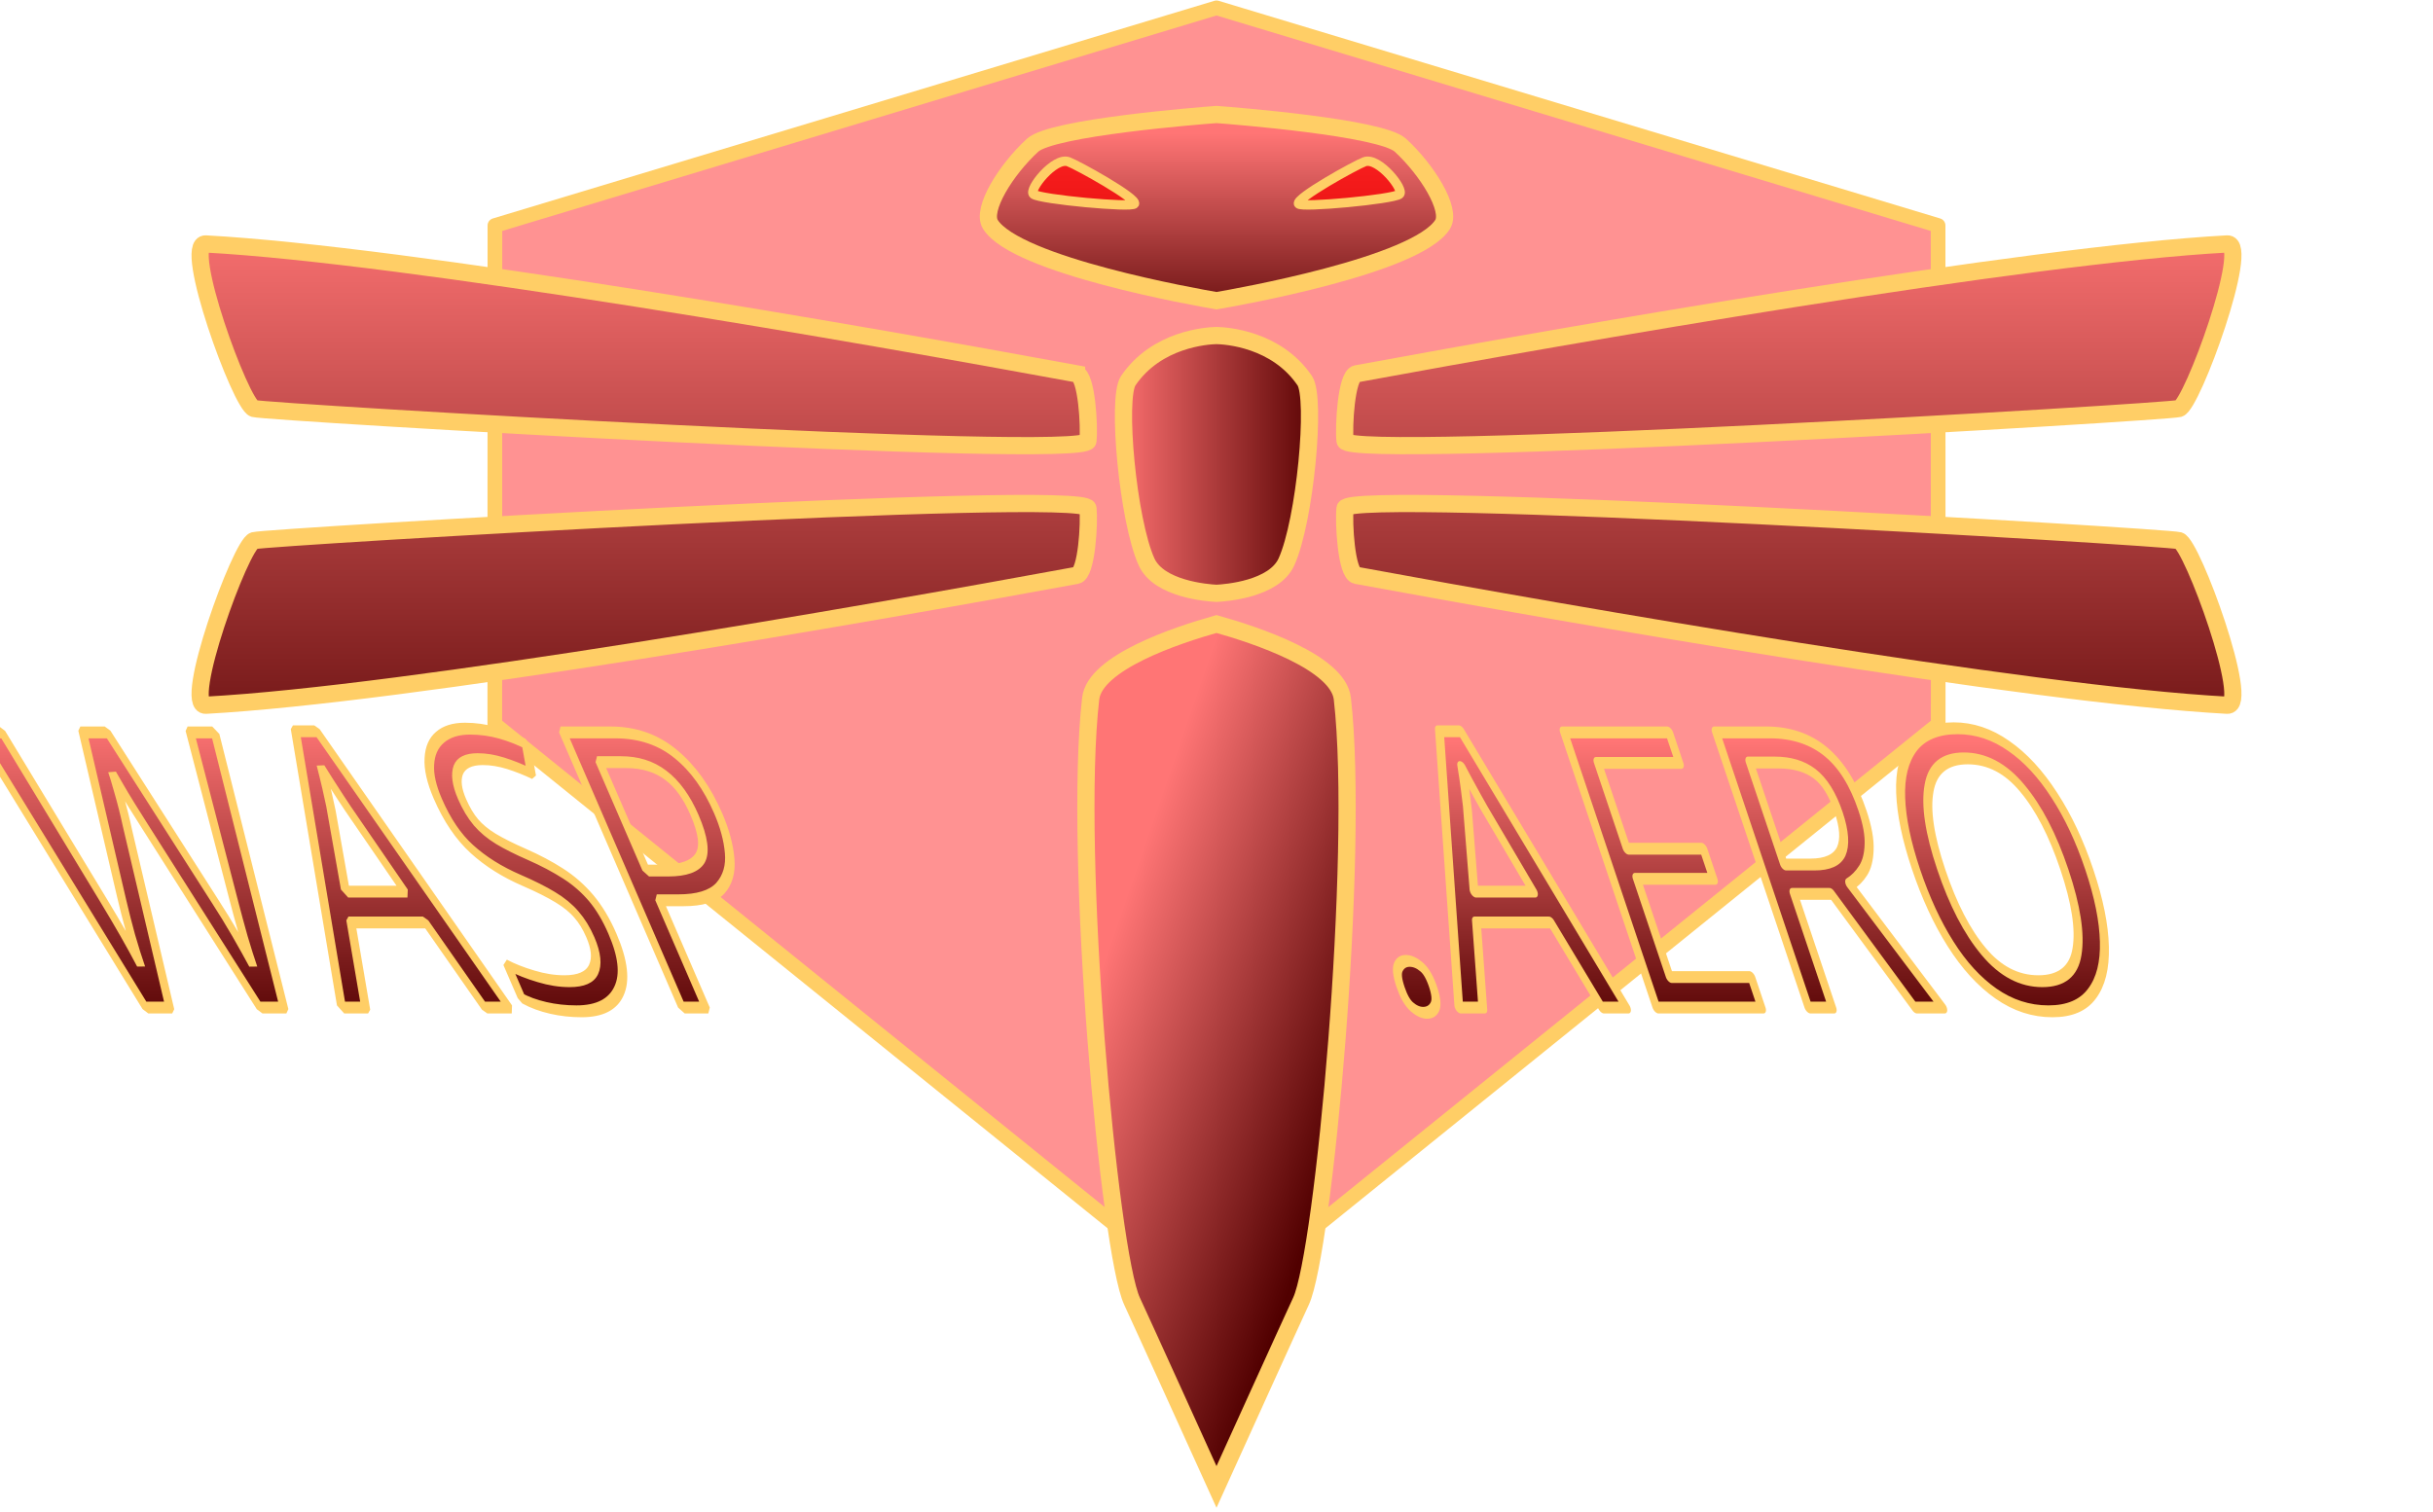
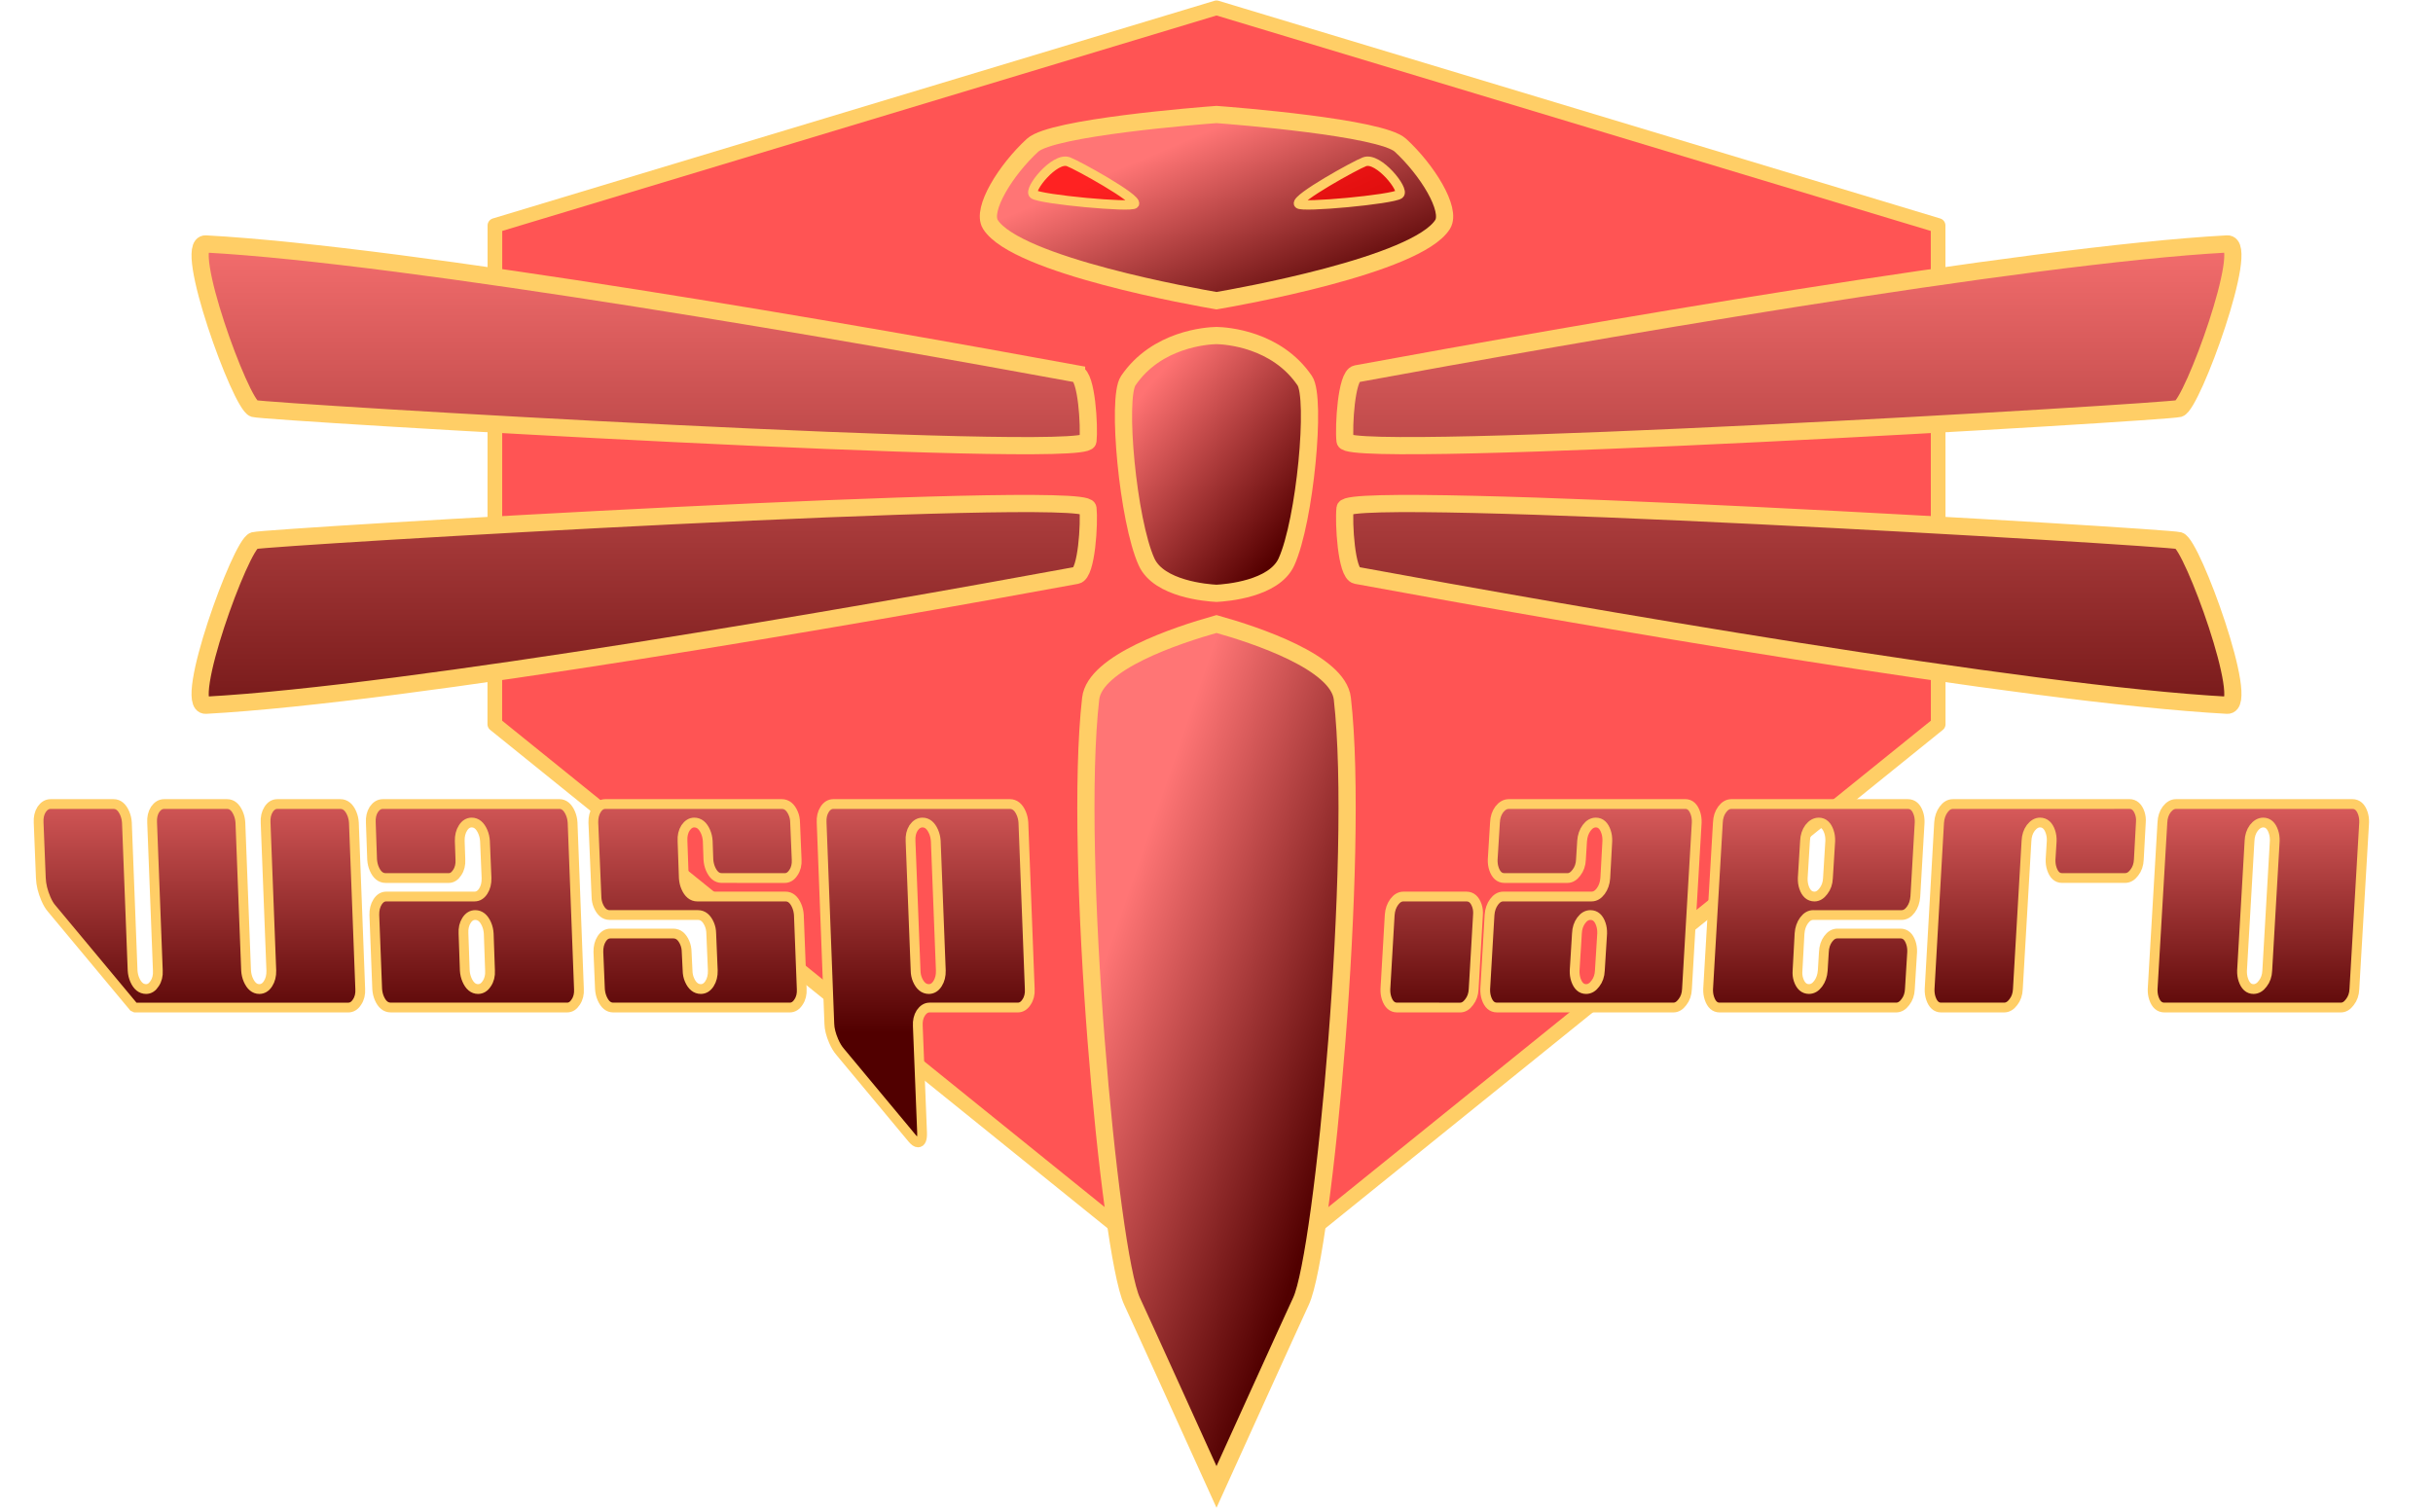
<svg xmlns="http://www.w3.org/2000/svg" xmlns:xlink="http://www.w3.org/1999/xlink" width="248.831mm" height="154.608mm" viewBox="0 0 248.831 154.608" version="1.1" id="svg1" xml:space="preserve">
  <defs id="defs1">
    <linearGradient id="linearGradient1">
      <stop style="stop-color:#550000;stop-opacity:1;" offset="0" id="stop1" />
      <stop style="stop-color:#ff7272;stop-opacity:1;" offset="1" id="stop2" />
    </linearGradient>
    <linearGradient id="linearGradient17">
      <stop style="stop-color:#510000;stop-opacity:1;" offset="0.214" id="stop17" />
      <stop style="stop-color:#ff7575;stop-opacity:1;" offset="0.656" id="stop18" />
    </linearGradient>
    <linearGradient id="linearGradient15">
      <stop style="stop-color:#510000;stop-opacity:1;" offset="0" id="stop15" />
      <stop style="stop-color:#ff7575;stop-opacity:1;" offset="1" id="stop16" />
    </linearGradient>
    <linearGradient id="linearGradient13">
      <stop style="stop-color:#510000;stop-opacity:1;" offset="0.317" id="stop13" />
      <stop style="stop-color:#ff7575;stop-opacity:1;" offset="0.633" id="stop14" />
    </linearGradient>
    <linearGradient id="linearGradient7">
      <stop style="stop-color:#510000;stop-opacity:1;" offset="0.418" id="stop7" />
      <stop style="stop-color:#ff7575;stop-opacity:1;" offset="0.607" id="stop8" />
    </linearGradient>
    <linearGradient id="linearGradient5">
      <stop style="stop-color:#510000;stop-opacity:1;" offset="0.46" id="stop5" />
      <stop style="stop-color:#ff7575;stop-opacity:1;" offset="0.668" id="stop6" />
    </linearGradient>
    <rect x="-332.229" y="42.994" width="459.909" height="40.389" id="rect18" />
    <rect x="-281.134" y="34.374" width="696.082" height="163.278" id="rect17" />
    <rect x="-281.134" y="34.374" width="696.082" height="163.278" id="rect17-4" />
    <rect x="-281.134" y="34.374" width="696.082" height="163.278" id="rect34" />
    <rect x="-332.229" y="42.994" width="459.909" height="40.389" id="rect35" />
    <rect x="-281.134" y="34.374" width="696.082" height="163.278" id="rect36" />
    <rect x="-281.134" y="34.374" width="696.082" height="163.278" id="rect109" />
    <rect x="-332.229" y="42.994" width="459.909" height="40.389" id="rect110" />
    <rect x="-281.134" y="34.374" width="696.082" height="163.278" id="rect111" />
    <rect x="-281.134" y="34.374" width="696.082" height="163.278" id="rect112" />
    <rect x="-332.229" y="42.994" width="459.909" height="40.389" id="rect113" />
    <rect x="-281.134" y="34.374" width="696.082" height="163.278" id="rect114" />
    <filter style="color-interpolation-filters:sRGB" id="filter192" x="0" y="0" width="1" height="1">
      <feComposite in2="SourceGraphic" operator="arithmetic" k1="0" k2="1" result="composite1" id="feComposite191" k3="0" k4="0" />
      <feColorMatrix in="composite1" values="1" type="saturate" result="colormatrix1" id="feColorMatrix191" />
      <feFlood flood-opacity="1" flood-color="rgb(90,52,43)" result="flood1" id="feFlood191" />
      <feBlend in="flood1" in2="colormatrix1" mode="multiply" result="blend1" id="feBlend191" />
      <feBlend in2="blend1" mode="screen" result="blend2" id="feBlend192" />
      <feColorMatrix in="blend2" values="1" type="saturate" result="colormatrix2" id="feColorMatrix192" />
      <feComposite in="colormatrix2" in2="SourceGraphic" operator="in" result="fbSourceGraphic" id="feComposite192" />
      <feColorMatrix result="fbSourceGraphicAlpha" in="fbSourceGraphic" values="0 0 0 -1 0 0 0 0 -1 0 0 0 0 -1 0 0 0 0 1 0" id="feColorMatrix56" />
      <feColorMatrix id="feColorMatrix57" type="hueRotate" values="215" result="color1" in="fbSourceGraphic" />
      <feColorMatrix id="feColorMatrix58" type="saturate" values="0.6" result="color2" />
    </filter>
    <rect x="-281.134" y="34.374" width="696.082" height="163.278" id="rect259" />
    <rect x="-281.134" y="34.374" width="696.082" height="163.278" id="rect260" />
    <rect x="-332.229" y="42.994" width="459.909" height="40.389" id="rect261" />
    <rect x="-332.229" y="42.994" width="459.909" height="40.389" id="rect262" />
-     <linearGradient xlink:href="#linearGradient5" id="linearGradient6" x1="-250.304" y1="67.424" x2="-250.304" y2="5.275" gradientUnits="userSpaceOnUse" spreadMethod="pad" />
-     <linearGradient xlink:href="#linearGradient7" id="linearGradient8" x1="-249.432" y1="65.416" x2="-249.432" y2="1.683" gradientUnits="userSpaceOnUse" />
+     <linearGradient xlink:href="#linearGradient5" id="linearGradient6" x1="-250.304" y1="67.424" x2="-250.304" y2="5.275" gradientUnits="userSpaceOnUse" spreadMethod="pad" gradientTransform="matrix(1.679195,0,1.06587,2.464146,421.7367,74.32648)" />
+     <linearGradient xlink:href="#linearGradient7" id="linearGradient8" x1="-249.432" y1="65.416" x2="-249.432" y2="1.683" gradientUnits="userSpaceOnUse" gradientTransform="matrix(1.679195,0,0.8273103,2.464146,563.2452,74.32648)" />
    <linearGradient xlink:href="#linearGradient13" id="linearGradient14" x1="110.716" y1="229.568" x2="110.716" y2="19.569" gradientUnits="userSpaceOnUse" />
    <linearGradient xlink:href="#linearGradient15" id="linearGradient16" x1="118.648" y1="187.685" x2="91.4" y2="178.302" gradientUnits="userSpaceOnUse" />
-     <linearGradient xlink:href="#linearGradient17" id="linearGradient18" x1="101.265" y1="120.078" x2="101.265" y2="71.317" gradientUnits="userSpaceOnUse" />
-     <linearGradient xlink:href="#linearGradient1" id="linearGradient2" x1="115.562" y1="111.848" x2="94.438" y2="111.848" gradientUnits="userSpaceOnUse" />
+     <linearGradient xlink:href="#linearGradient17" id="linearGradient18" x1="110.792" y1="118.14" x2="91.739" y2="73.255" gradientUnits="userSpaceOnUse" />
+     <linearGradient xlink:href="#linearGradient1" id="linearGradient2" x1="113.091" y1="118.637" x2="96.909" y2="105.059" gradientUnits="userSpaceOnUse" />
  </defs>
  <g id="layer1" transform="translate(19.58306,-64.33654)">
-     <path style="fill:#ff4343;fill-opacity:0.58;stroke:#ffce66;stroke-width:1.5;stroke-linejoin:round;stroke-miterlimit:0;stroke-dasharray:none;stroke-dashoffset:4.482;stroke-opacity:1" d="m 103.468,65.137 -73.8,22.267 -0.01,51.015 73.81,59.597 73.81,-59.597 -0.01,-51.015 z" id="path245" transform="translate(1.364879)" />
+     <path style="fill:#ff5454;fill-opacity:1;stroke:#ffce66;stroke-width:1.5;stroke-linejoin:round;stroke-miterlimit:0;stroke-dasharray:none;stroke-dashoffset:4.482;stroke-opacity:1" d="m 103.468,65.137 -73.8,22.267 -0.01,51.015 73.81,59.597 73.81,-59.597 -0.01,-51.015 z" id="path1" transform="translate(1.364879)" />
    <path style="fill:url(#linearGradient18);stroke:#ffce66;stroke-width:1.759;stroke-dasharray:none;stroke-opacity:1" d="m 101.098,105.221 c -1.931,-0.33 -20.487,-3.597 -23.126,-7.806 -0.954,-1.522 1.6,-5.607 4.323,-8.104 1.988,-1.823 17.018,-3.004 18.803,-3.138 1.784,0.134 16.815,1.315 18.803,3.138 2.722,2.496 5.276,6.582 4.323,8.104 -2.638,4.209 -21.194,7.477 -23.126,7.806 z" id="path257" transform="translate(3.734605,-10.12338)" />
    <path style="fill:#ff0000;fill-opacity:0.705;stroke:#ffce66;stroke-width:0.959;stroke-dasharray:none;stroke-opacity:1" d="m 87.92,89.49 c -1.419,-0.517 -4.137,2.891 -3.563,3.328 0.693,0.527 10.068,1.4 10.318,0.977 0.329,-0.554 -5.84,-3.972 -6.756,-4.306 z m 30.293,0 c 1.419,-0.517 4.137,2.891 3.563,3.328 -0.693,0.527 -10.068,1.4 -10.318,0.977 -0.329,-0.554 5.84,-3.972 6.756,-4.306 z" id="path258" transform="translate(1.765625,-8.60887)" />
    <path style="fill:url(#linearGradient2);stroke:#ffce66;stroke-width:1.759;stroke-dasharray:none;stroke-opacity:1" d="m 104.832,98.66 c -0.989,0.023 -6.127,0.351 -9.027,4.623 -1.203,1.772 -0.031,14.347 1.875,18.537 1.263,2.777 6.169,3.162 7.152,3.212 0.983,-0.05 5.889,-0.434 7.152,-3.212 1.905,-4.19 3.078,-16.765 1.875,-18.537 -2.9,-4.272 -8.038,-4.6 -9.027,-4.623 z" id="path259" />
    <path style="fill:url(#linearGradient16);fill-rule:nonzero;stroke:#ffce66;stroke-width:1.759;stroke-dasharray:none;stroke-opacity:1" d="m 104.857,226.36 c -1.153,-2.545 -7.652,-16.88 -8.64,-18.996 -2.319,-4.965 -6.062,-45.655 -4.229,-61.651 0.423,-3.689 8.753,-6.471 12.869,-7.627 4.116,1.155 12.447,3.937 12.869,7.627 1.833,15.996 -1.91,56.686 -4.229,61.651 -0.988,2.116 -7.487,16.451 -8.64,18.996 z" id="path253" transform="translate(-0.02418479,-9.915943)" />
-     <text xml:space="preserve" transform="matrix(1.679195,0,1.06587,2.464146,421.7367,74.32648)" id="text249" style="font-style:normal;font-variant:normal;font-weight:normal;font-stretch:normal;font-size:16px;line-height:0.2;font-family:'Planet Kosmos';-inkscape-font-specification:'Planet Kosmos, Normal';font-variant-ligatures:normal;font-variant-caps:normal;font-variant-numeric:normal;font-variant-east-asian:normal;writing-mode:lr-tb;direction:ltr;white-space:pre;shape-inside:url(#rect259);display:inline;fill:url(#linearGradient6);stroke:#ffce66;stroke-width:0.492;stroke-linecap:square;stroke-linejoin:miter;stroke-miterlimit:0;stroke-dasharray:none;stroke-opacity:1">
-       <tspan x="-281.133" y="37.773" id="tspan9">W<tspan style="font-size:1.041px" id="tspan7"> </tspan>A<tspan style="font-size:0.694px" id="tspan8"> </tspan>SP</tspan>
-     </text>
    <path style="fill:url(#linearGradient14);stroke:#ffce66;stroke-width:1.759;stroke-dasharray:none;stroke-opacity:1" d="M 96.237,114.258 C 74.198,110.199 27.794,102.094 7.176,100.974 c -2.445,-0.133 3.596,16.469 4.933,16.84 1.337,0.371 85.071,5.348 85.294,3.307 0.158,-1.442 -0.123,-6.67 -1.166,-6.862 z m 28.624,0 c 22.039,-4.059 68.443,-12.164 89.061,-13.285 2.445,-0.133 -3.596,16.469 -4.933,16.84 -1.337,0.371 -85.071,5.348 -85.294,3.307 -0.158,-1.442 0.123,-6.67 1.166,-6.862 z m -28.624,20.621 c -22.039,4.059 -68.443,12.164 -89.061,13.285 -2.445,0.133 3.596,-16.469 4.933,-16.84 1.337,-0.371 85.071,-5.348 85.294,-3.307 0.158,1.442 -0.123,6.67 -1.166,6.862 z m 28.624,0 c 22.039,4.059 68.443,12.164 89.061,13.285 2.445,0.133 -3.596,-16.469 -4.933,-16.84 -1.337,-0.371 -85.071,-5.348 -85.294,-3.307 -0.158,1.442 0.123,6.67 1.166,6.862 z" id="path246" transform="translate(-5.71611,-11.68325)" />
-     <text xml:space="preserve" transform="matrix(1.679195,0,0.8273103,2.464146,563.2452,74.32648)" id="text253" style="font-style:normal;font-variant:normal;font-weight:normal;font-stretch:normal;font-size:16px;line-height:0.2;font-family:'Planet Kosmos';-inkscape-font-specification:'Planet Kosmos, Normal';font-variant-ligatures:normal;font-variant-caps:normal;font-variant-numeric:normal;font-variant-east-asian:normal;writing-mode:lr-tb;direction:ltr;white-space:pre;shape-inside:url(#rect260);display:inline;fill:url(#linearGradient8);stroke:#ffce66;stroke-width:0.492;stroke-linejoin:round;stroke-miterlimit:0;stroke-dasharray:none;stroke-opacity:1">
-       <tspan x="-281.133" y="37.773" id="tspan12">.A<tspan style="font-size:1.041px" id="tspan10"> </tspan>E<tspan style="font-size:1.387px" id="tspan11"> </tspan>RO</tspan>
-     </text>
+     <path d="m 8.778,146.588 q -0.537,0 -0.89,0.552 -0.352,0.552 -0.307,1.34 l 0.584,15.14 q 0.019,0.789 -0.334,1.34 -0.352,0.552 -0.89,0.552 -0.725,0 -1.135,-0.946 -0.188,-0.434 -0.221,-0.946 L 5.002,148.481 Q 4.969,147.968 4.781,147.535 4.372,146.588 3.647,146.588 h -6.448 q -0.537,0 -0.917,0.552 -0.352,0.552 -0.307,1.34 l 0.584,15.14 q 0.046,0.789 -0.334,1.34 -0.352,0.552 -0.863,0.552 -0.752,0 -1.162,-0.946 -0.188,-0.434 -0.221,-0.946 l -0.584,-15.14 q -0.034,-0.513 -0.221,-0.946 -0.409,-0.946 -1.135,-0.946 H -14.408 q -0.537,0 -0.917,0.552 -0.352,0.552 -0.307,1.34 l 0.226,5.677 q 0.04,1.025 0.518,2.129 0.273,0.631 0.588,0.986 l 8.44,10.133 H 16.036 q 0.537,0 0.89,-0.552 0.379,-0.552 0.334,-1.341 l -0.651,-17.032 q -0.034,-0.513 -0.221,-0.946 -0.409,-0.946 -1.162,-0.946 z m 10.788,0 q -0.537,0 -0.917,0.552 -0.352,0.552 -0.307,1.34 l 0.133,3.785 q 0.034,0.513 0.221,0.946 0.409,0.946 1.162,0.946 h 6.448 q 0.51,0 0.863,-0.552 0.379,-0.552 0.334,-1.341 l -0.066,-1.892 q -0.019,-0.789 0.334,-1.341 0.352,-0.552 0.89,-0.552 v 0 q 0.725,0 1.135,0.946 0.188,0.434 0.221,0.946 l 0.159,3.785 q 0.019,0.789 -0.334,1.34 -0.352,0.552 -0.89,0.552 v 0 H 19.925 q -0.537,0 -0.89,0.552 -0.352,0.552 -0.334,1.34 l 0.292,7.57 q 0.034,0.513 0.221,0.946 0.409,0.946 1.162,0.946 H 38.431 q 0.51,0 0.863,-0.552 0.379,-0.552 0.334,-1.341 l -0.651,-17.032 q -0.034,-0.513 -0.221,-0.946 -0.409,-0.946 -1.135,-0.946 z m 10.967,17.032 q 0.046,0.789 -0.334,1.34 -0.352,0.552 -0.89,0.552 v 0 q -0.725,0 -1.135,-0.946 -0.188,-0.434 -0.221,-0.946 l -0.133,-3.785 q -0.046,-0.789 0.307,-1.341 0.352,-0.552 0.89,-0.552 v 0 q 0.752,0 1.162,0.946 0.188,0.434 0.221,0.946 z m 30.137,-9.462 q 0.537,0 0.89,-0.552 0.379,-0.552 0.334,-1.341 l -0.159,-3.785 q -0.007,-0.513 -0.194,-0.946 -0.409,-0.946 -1.162,-0.946 H 42.324 q -0.537,0 -0.89,0.552 -0.352,0.552 -0.334,1.34 l 0.319,7.57 q 0.007,0.513 0.194,0.946 0.409,0.946 1.162,0.946 h 9.027 q 0.752,0 1.162,0.946 0.188,0.434 0.194,0.946 l 0.159,3.785 q 0.019,0.789 -0.334,1.34 -0.352,0.552 -0.89,0.552 -0.752,0 -1.162,-0.946 -0.188,-0.434 -0.194,-0.946 l -0.093,-1.892 q -0.007,-0.513 -0.194,-0.946 -0.409,-0.946 -1.162,-0.946 h -6.448 q -0.537,0 -0.89,0.552 -0.352,0.552 -0.334,1.34 l 0.159,3.785 q 0.034,0.513 0.221,0.946 0.409,0.946 1.135,0.946 H 61.188 q 0.537,0 0.89,-0.552 0.379,-0.552 0.334,-1.341 l -0.292,-7.57 q -0.034,-0.513 -0.221,-0.946 -0.409,-0.946 -1.135,-0.946 H 51.736 q -0.752,0 -1.162,-0.946 -0.188,-0.434 -0.221,-0.946 l -0.133,-3.785 q -0.046,-0.789 0.307,-1.341 0.379,-0.552 0.89,-0.552 0.752,0 1.162,0.946 0.188,0.434 0.221,0.946 l 0.066,1.892 q 0.034,0.513 0.221,0.946 0.409,0.946 1.135,0.946 z m 4.974,-7.57 q -0.537,0 -0.89,0.552 -0.352,0.552 -0.307,1.34 l 0.788,20.581 q 0.019,0.789 0.445,1.774 0.29,0.67 0.666,1.104 l 7.384,8.871 q 0.332,0.394 0.574,0.394 0.457,0 0.416,-1.025 l -0.435,-10.882 q -0.046,-0.789 0.307,-1.341 0.379,-0.552 0.89,-0.552 v 0 h 9.027 q 0.537,0 0.89,-0.552 0.379,-0.552 0.334,-1.341 l -0.651,-17.032 q -0.034,-0.513 -0.221,-0.946 -0.409,-0.946 -1.162,-0.946 z m 10.994,17.032 q 0.019,0.789 -0.334,1.34 -0.352,0.552 -0.89,0.552 v 0 q -0.752,0 -1.162,-0.946 -0.188,-0.434 -0.194,-0.946 L 73.542,150.373 q -0.046,-0.789 0.307,-1.341 0.379,-0.552 0.917,-0.552 v 0 q 0.725,0 1.135,0.946 0.188,0.434 0.221,0.946 z" id="text249" style="font-size:16px;line-height:0.2;font-family:'Planet Kosmos';-inkscape-font-specification:'Planet Kosmos, Normal';white-space:pre;fill:url(#linearGradient6);stroke:#ffce66;stroke-width:1;stroke-linecap:square;stroke-miterlimit:0" aria-label="W A SP" />
+     <path d="m 129.753,167.405 q 0.51,0 0.916,-0.552 0.433,-0.552 0.463,-1.341 l 0.441,-7.57 q 0.043,-0.513 -0.103,-0.946 -0.318,-0.946 -1.07,-0.946 h -6.448 q -0.537,0 -0.943,0.552 -0.406,0.552 -0.463,1.34 l -0.441,7.57 q -0.016,0.513 0.13,0.946 0.318,0.946 1.07,0.946 z m 4.967,-20.817 q -0.537,0 -0.97,0.552 -0.406,0.552 -0.437,1.34 l -0.234,3.785 q -0.016,0.513 0.13,0.946 0.318,0.946 1.07,0.946 h 6.448 q 0.51,0 0.916,-0.552 0.433,-0.552 0.463,-1.341 l 0.117,-1.892 q 0.058,-0.789 0.463,-1.341 0.406,-0.552 0.943,-0.552 v 0 q 0.725,0 1.043,0.946 0.146,0.434 0.13,0.946 l -0.207,3.785 q -0.058,0.789 -0.463,1.34 -0.406,0.552 -0.943,0.552 v 0 h -9.027 q -0.537,0 -0.943,0.552 -0.406,0.552 -0.463,1.34 l -0.441,7.57 q -0.016,0.513 0.13,0.946 0.318,0.946 1.07,0.946 h 18.055 q 0.51,0 0.916,-0.552 0.433,-0.552 0.463,-1.341 l 0.998,-17.032 q 0.016,-0.513 -0.13,-0.946 -0.318,-0.946 -1.043,-0.946 z m 9.319,17.032 q -0.031,0.789 -0.463,1.34 -0.406,0.552 -0.943,0.552 v 0 q -0.725,0 -1.043,-0.946 -0.146,-0.434 -0.13,-0.946 l 0.234,-3.785 q 0.031,-0.789 0.437,-1.341 0.406,-0.552 0.943,-0.552 v 0 q 0.752,0 1.07,0.946 0.146,0.434 0.13,0.946 z m 21.832,-5.677 h 9.027 q 0.537,0 0.943,-0.552 0.406,-0.552 0.463,-1.341 l 0.441,-7.57 q 0.016,-0.513 -0.13,-0.946 -0.318,-0.946 -1.07,-0.946 h -18.055 q -0.537,0 -0.943,0.552 -0.406,0.552 -0.437,1.34 l -0.998,17.032 q -0.016,0.513 0.13,0.946 0.318,0.946 1.043,0.946 h 18.055 q 0.537,0 0.943,-0.552 0.433,-0.552 0.463,-1.341 l 0.234,-3.785 q 0.016,-0.513 -0.13,-0.946 -0.318,-0.946 -1.07,-0.946 h -6.448 q -0.537,0 -0.943,0.552 -0.406,0.552 -0.437,1.34 l -0.117,1.892 q -0.058,0.789 -0.463,1.34 -0.406,0.552 -0.943,0.552 -0.752,0 -1.07,-0.946 -0.146,-0.434 -0.103,-0.946 l 0.207,-3.785 q 0.058,-0.789 0.463,-1.341 0.406,-0.552 0.943,-0.552 z m -0.849,-7.57 q 0.031,-0.789 0.437,-1.341 0.433,-0.552 0.97,-0.552 0.725,0 1.043,0.946 0.146,0.434 0.13,0.946 l -0.234,3.785 q -0.031,0.789 -0.463,1.34 -0.406,0.552 -0.916,0.552 -0.752,0 -1.07,-0.946 -0.146,-0.434 -0.13,-0.946 z m 15.12,-3.785 q -0.537,0 -0.943,0.552 -0.406,0.552 -0.463,1.34 l -0.972,17.032 q -0.016,0.513 0.13,0.946 0.318,0.946 1.043,0.946 h 6.448 q 0.537,0 0.943,-0.552 0.433,-0.552 0.463,-1.341 l 0.881,-15.14 q 0.031,-0.789 0.437,-1.341 0.433,-0.552 0.943,-0.552 v 0 q 0.752,0 1.07,0.946 0.146,0.434 0.13,0.946 l -0.117,1.892 q -0.016,0.513 0.13,0.946 0.318,0.946 1.043,0.946 h 6.448 q 0.537,0 0.943,-0.552 0.433,-0.552 0.463,-1.341 l 0.207,-3.785 q 0.043,-0.513 -0.103,-0.946 -0.318,-0.946 -1.07,-0.946 z m 22.81,0 q -0.51,0 -0.943,0.552 -0.406,0.552 -0.437,1.34 l -0.998,17.032 q -0.016,0.513 0.13,0.946 0.318,0.946 1.07,0.946 h 18.055 q 0.51,0 0.916,-0.552 0.433,-0.552 0.463,-1.341 l 0.998,-17.032 q 0.016,-0.513 -0.13,-0.946 -0.318,-0.946 -1.07,-0.946 z m 9.345,17.032 q -0.031,0.789 -0.463,1.34 -0.406,0.552 -0.943,0.552 v 0 q -0.725,0 -1.043,-0.946 -0.146,-0.434 -0.13,-0.946 l 0.765,-13.247 q 0.031,-0.789 0.437,-1.341 0.433,-0.552 0.97,-0.552 v 0 q 0.725,0 1.043,0.946 0.146,0.434 0.13,0.946 z" id="text253" style="font-size:16px;line-height:0.2;font-family:'Planet Kosmos';-inkscape-font-specification:'Planet Kosmos, Normal';white-space:pre;fill:url(#linearGradient8);stroke:#ffce66;stroke-width:1;stroke-linejoin:round;stroke-miterlimit:0" aria-label=".A E RO" />
    <text xml:space="preserve" transform="scale(0.2645833)" id="text256" style="font-style:normal;font-variant:normal;font-weight:800;font-stretch:condensed;font-size:16px;line-height:0.2;font-family:'Open Sans';-inkscape-font-specification:'Open Sans, Ultra-Bold Condensed';font-variant-ligatures:normal;font-variant-caps:normal;font-variant-numeric:normal;font-variant-east-asian:normal;writing-mode:lr-tb;direction:ltr;white-space:pre;shape-inside:url(#rect261);display:inline;fill:#000000;stroke:none;stroke-width:8.916;stroke-linejoin:round;stroke-miterlimit:0;stroke-dasharray:none" />
    <text xml:space="preserve" transform="scale(0.2645833)" id="text259" style="font-style:normal;font-variant:normal;font-weight:800;font-stretch:condensed;font-size:16px;line-height:0.2;font-family:'Open Sans';-inkscape-font-specification:'Open Sans, Ultra-Bold Condensed';font-variant-ligatures:normal;font-variant-caps:normal;font-variant-numeric:normal;font-variant-east-asian:normal;writing-mode:lr-tb;direction:ltr;white-space:pre;shape-inside:url(#rect262);display:inline;fill:#000000;stroke:none;stroke-width:8.916;stroke-linejoin:round;stroke-miterlimit:0;stroke-dasharray:none" />
  </g>
</svg>
